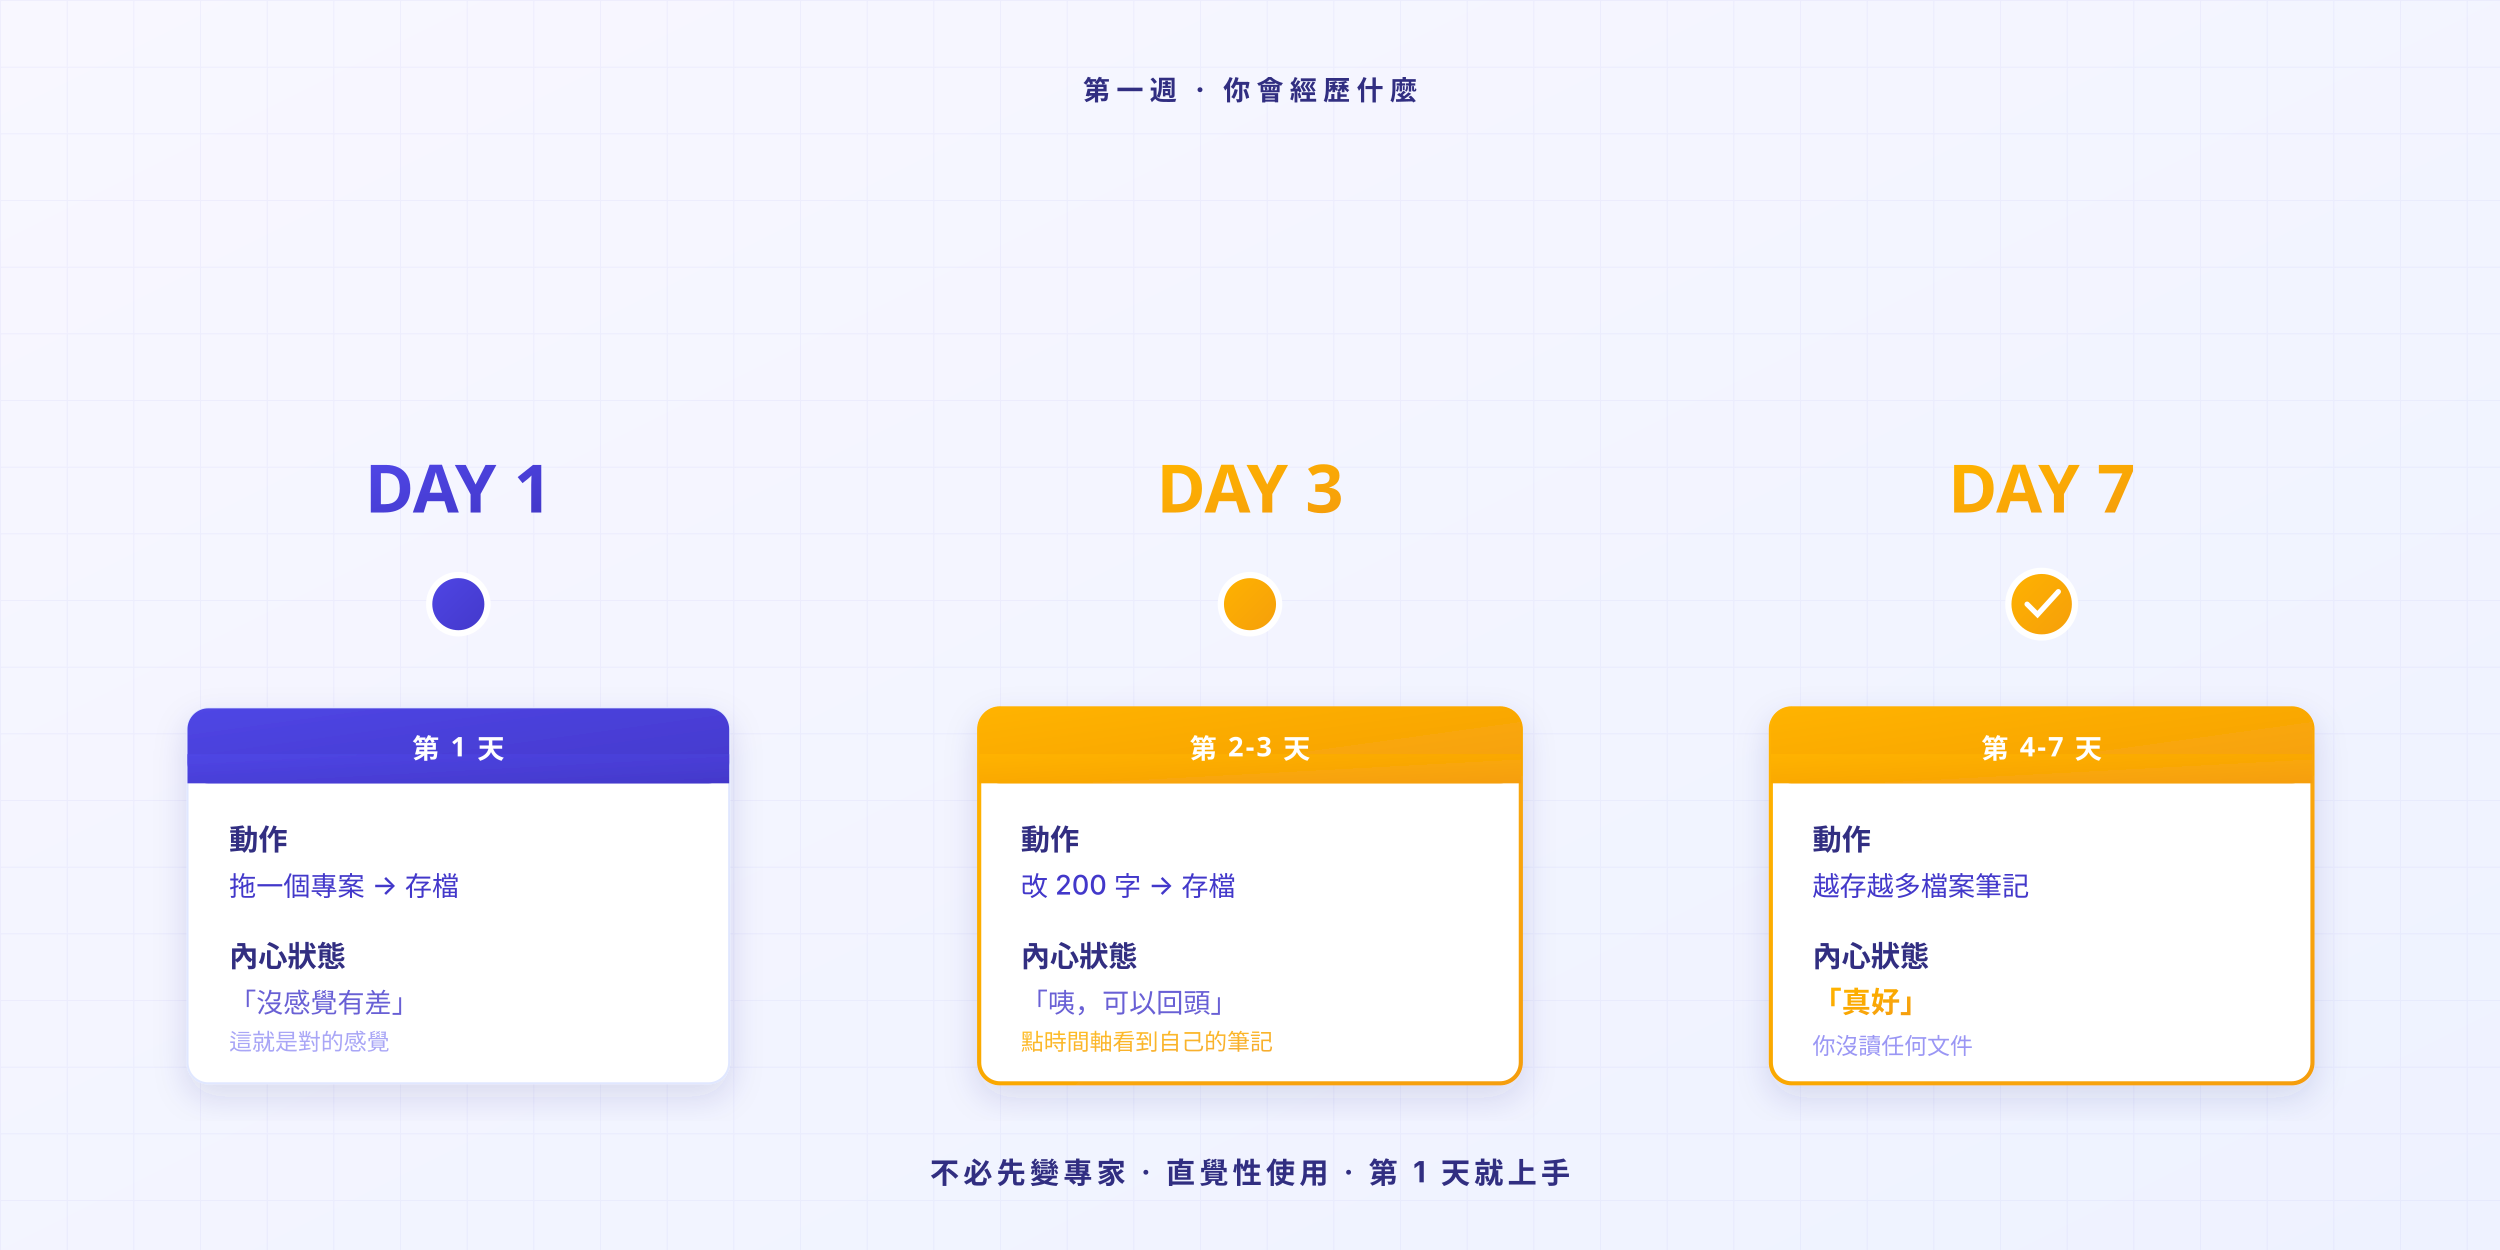
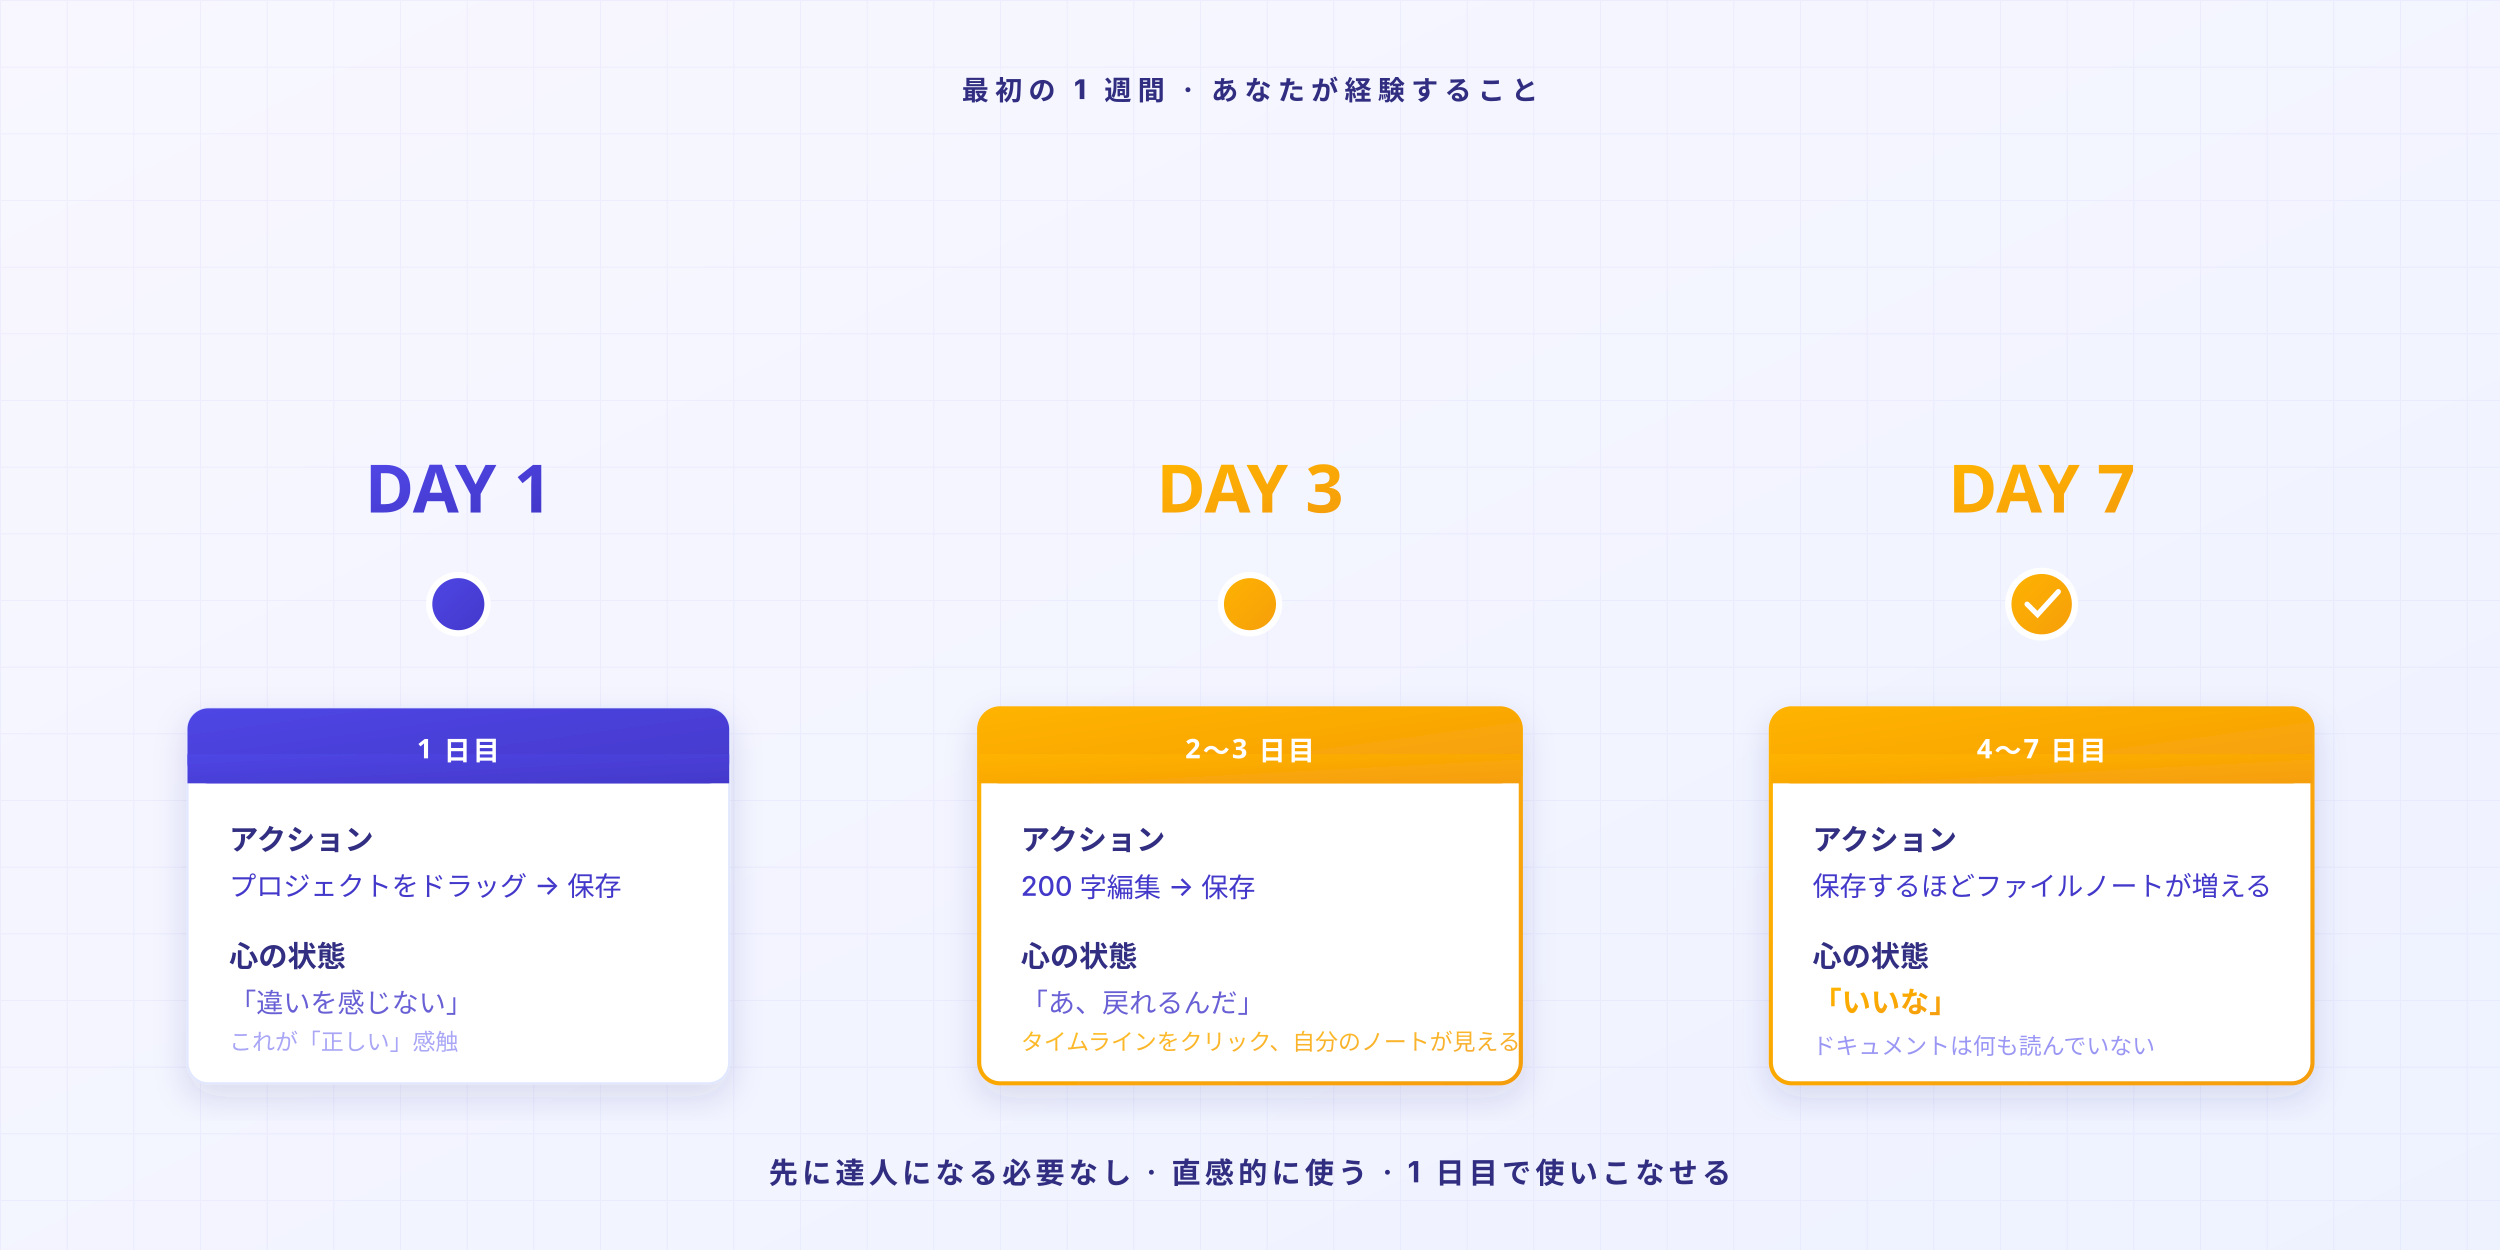
- <svg xmlns="http://www.w3.org/2000/svg" viewBox="0 0 1200 600" fill="none" font-family="'Inter','Noto Sans TC',system-ui,sans-serif">
+ <svg xmlns="http://www.w3.org/2000/svg" viewBox="0 0 1200 600" fill="none" font-family="'Inter','Noto Sans JP','Hiragino Sans',system-ui,sans-serif">
  <defs>
    <linearGradient id="g-indigo" x1="0" y1="0" x2="1" y2="1">
      <stop offset="0" stop-color="#4F46E5" />
      <stop offset="1" stop-color="#4338CA" />
    </linearGradient>
    <linearGradient id="g-amber" x1="0" y1="0" x2="1" y2="1">
      <stop offset="0" stop-color="#FFB300" />
      <stop offset="1" stop-color="#F59E0B" />
    </linearGradient>
    <linearGradient id="g-paper" x1="0" y1="0" x2="1" y2="1">
      <stop offset="0" stop-color="#F8F7FF" />
      <stop offset="1" stop-color="#EEF2FF" />
    </linearGradient>
    <pattern id="grid" x="0" y="0" width="32" height="32" patternUnits="userSpaceOnUse">
      <path d="M 32 0 L 0 0 0 32" fill="none" stroke="#4338CA" stroke-width="1" opacity="0.05" />
    </pattern>
    <filter id="shadow">
      <feDropShadow dx="0" dy="6" stdDeviation="8" flood-color="#312E81" flood-opacity="0.14" />
    </filter>
  </defs>
  <rect width="1200" height="600" fill="url(#g-paper)" />
  <rect width="1200" height="600" fill="url(#grid)" />
-   <text x="600" y="48" font-size="13" font-weight="800" fill="#312E81" text-anchor="middle" letter-spacing="3">第一週 · 你會經歷什麼</text>
+   <text x="600" y="48" font-size="13" font-weight="800" fill="#312E81" text-anchor="middle" letter-spacing="3">最初の 1 週間 · あなたが経験すること</text>
  <line x1="160" y1="290" x2="1040" y2="290" stroke="url(#g-indigo)" stroke-width="3" />
  <g transform="translate(220, 290)">
    <circle cx="0" cy="0" r="14" fill="url(#g-indigo)" stroke="#ffffff" stroke-width="3" />
    <text x="0" y="-44" font-size="32" font-weight="900" fill="url(#g-indigo)" text-anchor="middle" font-family="system-ui,sans-serif">DAY 1</text>
    <g transform="translate(-130, 50)" filter="url(#shadow)">
      <rect width="260" height="180" rx="10" fill="#ffffff" stroke="#E0E7FF" />
      <rect width="260" height="36" rx="10" fill="url(#g-indigo)" />
      <rect y="22" width="260" height="14" fill="url(#g-indigo)" />
-       <text x="130" y="24" font-size="13" font-weight="700" fill="#ffffff" text-anchor="middle" font-family="system-ui,sans-serif" letter-spacing="1">第 1 天</text>
-       <text x="20" y="68" font-size="14" font-weight="700" fill="#312E81">動作</text>
-       <text x="20" y="90" font-size="13" font-weight="500" fill="#4338CA">拖一個專案 → 存檔</text>
-       <text x="20" y="124" font-size="14" font-weight="700" fill="#312E81">內心狀態</text>
-       <text x="20" y="146" font-size="13" font-weight="500" fill="#4338CA" opacity="0.8">「沒感覺有差」</text>
-       <text x="20" y="164" font-size="11" font-weight="500" fill="#6F6AF0" opacity="0.6">這就是對的感覺</text>
+       <text x="130" y="24" font-size="13" font-weight="700" fill="#ffffff" text-anchor="middle" font-family="system-ui,sans-serif" letter-spacing="1">1 日目</text>
+       <text x="20" y="68" font-size="14" font-weight="700" fill="#312E81">アクション</text>
+       <text x="20" y="90" font-size="13" font-weight="500" fill="#4338CA">プロジェクトをドラッグ → 保存</text>
+       <text x="20" y="124" font-size="14" font-weight="700" fill="#312E81">心の状態</text>
+       <text x="20" y="146" font-size="13" font-weight="500" fill="#4338CA" opacity="0.8">「違いを感じない」</text>
+       <text x="20" y="164" font-size="11" font-weight="500" fill="#6F6AF0" opacity="0.6">これが「正しい」感触</text>
    </g>
  </g>
  <g transform="translate(600, 290)">
    <circle cx="0" cy="0" r="14" fill="url(#g-amber)" stroke="#ffffff" stroke-width="3" />
    <text x="0" y="-44" font-size="32" font-weight="900" fill="url(#g-amber)" text-anchor="middle" font-family="system-ui,sans-serif">DAY 3</text>
    <g transform="translate(-130, 50)" filter="url(#shadow)">
      <rect width="260" height="180" rx="10" fill="#ffffff" stroke="url(#g-amber)" stroke-width="2" />
      <rect width="260" height="36" rx="10" fill="url(#g-amber)" />
      <rect y="22" width="260" height="14" fill="url(#g-amber)" />
-       <text x="130" y="24" font-size="13" font-weight="700" fill="#ffffff" text-anchor="middle" font-family="system-ui,sans-serif" letter-spacing="1">第 2-3 天</text>
-       <text x="20" y="68" font-size="14" font-weight="700" fill="#312E81">動作</text>
-       <text x="20" y="90" font-size="13" font-weight="500" fill="#4338CA">改 200 字 → 存檔</text>
-       <text x="20" y="124" font-size="14" font-weight="700" fill="#312E81">內心狀態</text>
-       <text x="20" y="146" font-size="13" font-weight="500" fill="#4338CA" opacity="0.8">「咦，可以回頭」</text>
-       <text x="20" y="164" font-size="11" font-weight="500" fill="url(#g-amber)" opacity="0.85">點時間軸看到自己的筆記</text>
+       <text x="130" y="24" font-size="13" font-weight="700" fill="#ffffff" text-anchor="middle" font-family="system-ui,sans-serif" letter-spacing="1">2〜3 日目</text>
+       <text x="20" y="68" font-size="14" font-weight="700" fill="#312E81">アクション</text>
+       <text x="20" y="90" font-size="13" font-weight="500" fill="#4338CA">200 字編集 → 保存</text>
+       <text x="20" y="124" font-size="14" font-weight="700" fill="#312E81">心の状態</text>
+       <text x="20" y="146" font-size="13" font-weight="500" fill="#4338CA" opacity="0.8">「あ、戻れるんだ」</text>
+       <text x="20" y="164" font-size="11" font-weight="500" fill="url(#g-amber)" opacity="0.85">タイムラインをクリック、自分のノートが見える</text>
    </g>
  </g>
  <g transform="translate(980, 290)">
    <circle cx="0" cy="0" r="16" fill="url(#g-amber)" stroke="#ffffff" stroke-width="3" />
    <path d="M-7 0 L-2 5 L8 -6" stroke="#ffffff" stroke-width="2.5" stroke-linecap="round" fill="none" />
    <text x="0" y="-44" font-size="32" font-weight="900" fill="url(#g-amber)" text-anchor="middle" font-family="system-ui,sans-serif">DAY 7</text>
    <g transform="translate(-130, 50)" filter="url(#shadow)">
      <rect width="260" height="180" rx="10" fill="#ffffff" stroke="url(#g-amber)" stroke-width="2" />
      <rect width="260" height="36" rx="10" fill="url(#g-amber)" />
      <rect y="22" width="260" height="14" fill="url(#g-amber)" />
-       <text x="130" y="24" font-size="13" font-weight="700" fill="#ffffff" text-anchor="middle" font-family="system-ui,sans-serif" letter-spacing="1">第 4-7 天</text>
-       <text x="20" y="68" font-size="14" font-weight="700" fill="#312E81">動作</text>
-       <text x="20" y="90" font-size="13" font-weight="500" fill="#4338CA">越存越多檔案筆記</text>
-       <text x="20" y="124" font-size="14" font-weight="700" fill="#312E81">內心狀態</text>
-       <text x="20" y="146" font-size="14" font-weight="800" fill="url(#g-amber)">「真好」</text>
-       <text x="20" y="166" font-size="11" font-weight="500" fill="#6F6AF0" opacity="0.7">你沒讀任何文件</text>
+       <text x="130" y="24" font-size="13" font-weight="700" fill="#ffffff" text-anchor="middle" font-family="system-ui,sans-serif" letter-spacing="1">4〜7 日目</text>
+       <text x="20" y="68" font-size="14" font-weight="700" fill="#312E81">アクション</text>
+       <text x="20" y="90" font-size="13" font-weight="500" fill="#4338CA">保存するほどファイルノートが増える</text>
+       <text x="20" y="124" font-size="14" font-weight="700" fill="#312E81">心の状態</text>
+       <text x="20" y="146" font-size="14" font-weight="800" fill="url(#g-amber)">「いいな」</text>
+       <text x="20" y="166" font-size="11" font-weight="500" fill="#6F6AF0" opacity="0.7">ドキュメントは何も読んでいない</text>
    </g>
  </g>
-   <text x="600" y="568" font-size="14" font-weight="700" fill="#312E81" text-anchor="middle" letter-spacing="2">不必先變專家 · 直覺性使用 · 第 1 天就上手</text>
+   <text x="600" y="568" font-size="14" font-weight="700" fill="#312E81" text-anchor="middle" letter-spacing="2">先に達人になる必要なし · 直感的に使う · 1 日目で使いこなせる</text>
</svg>
